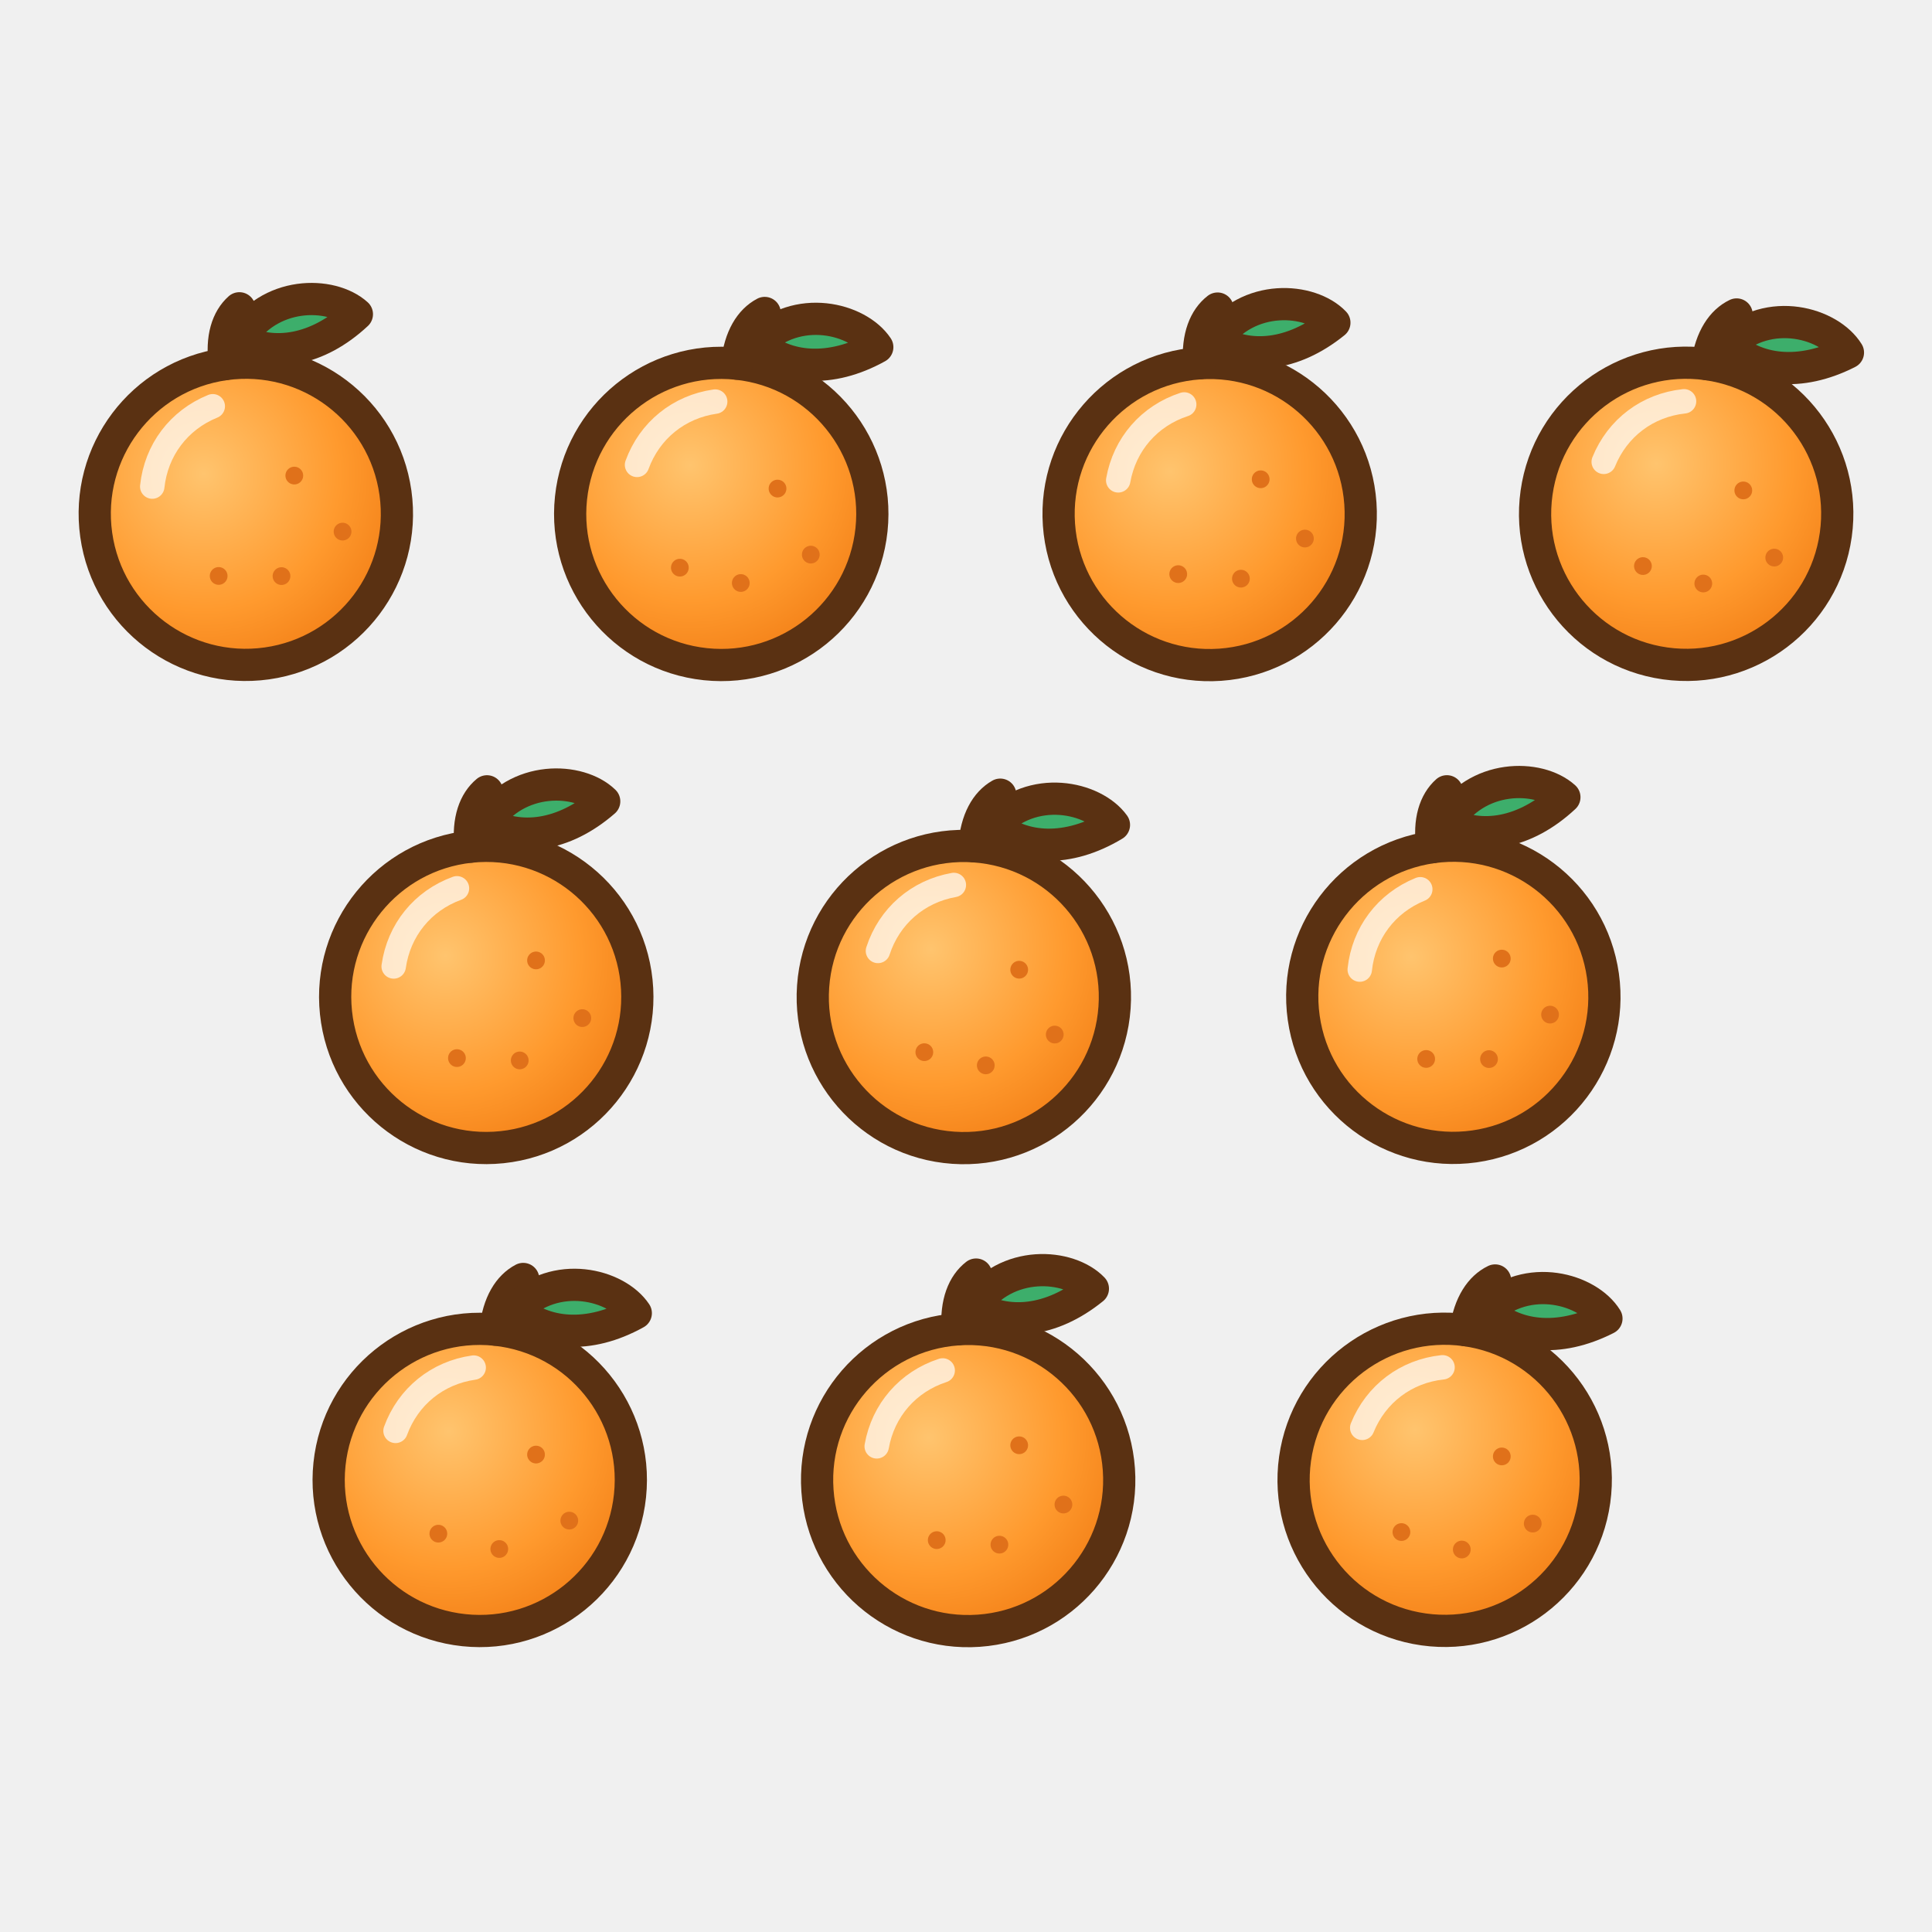
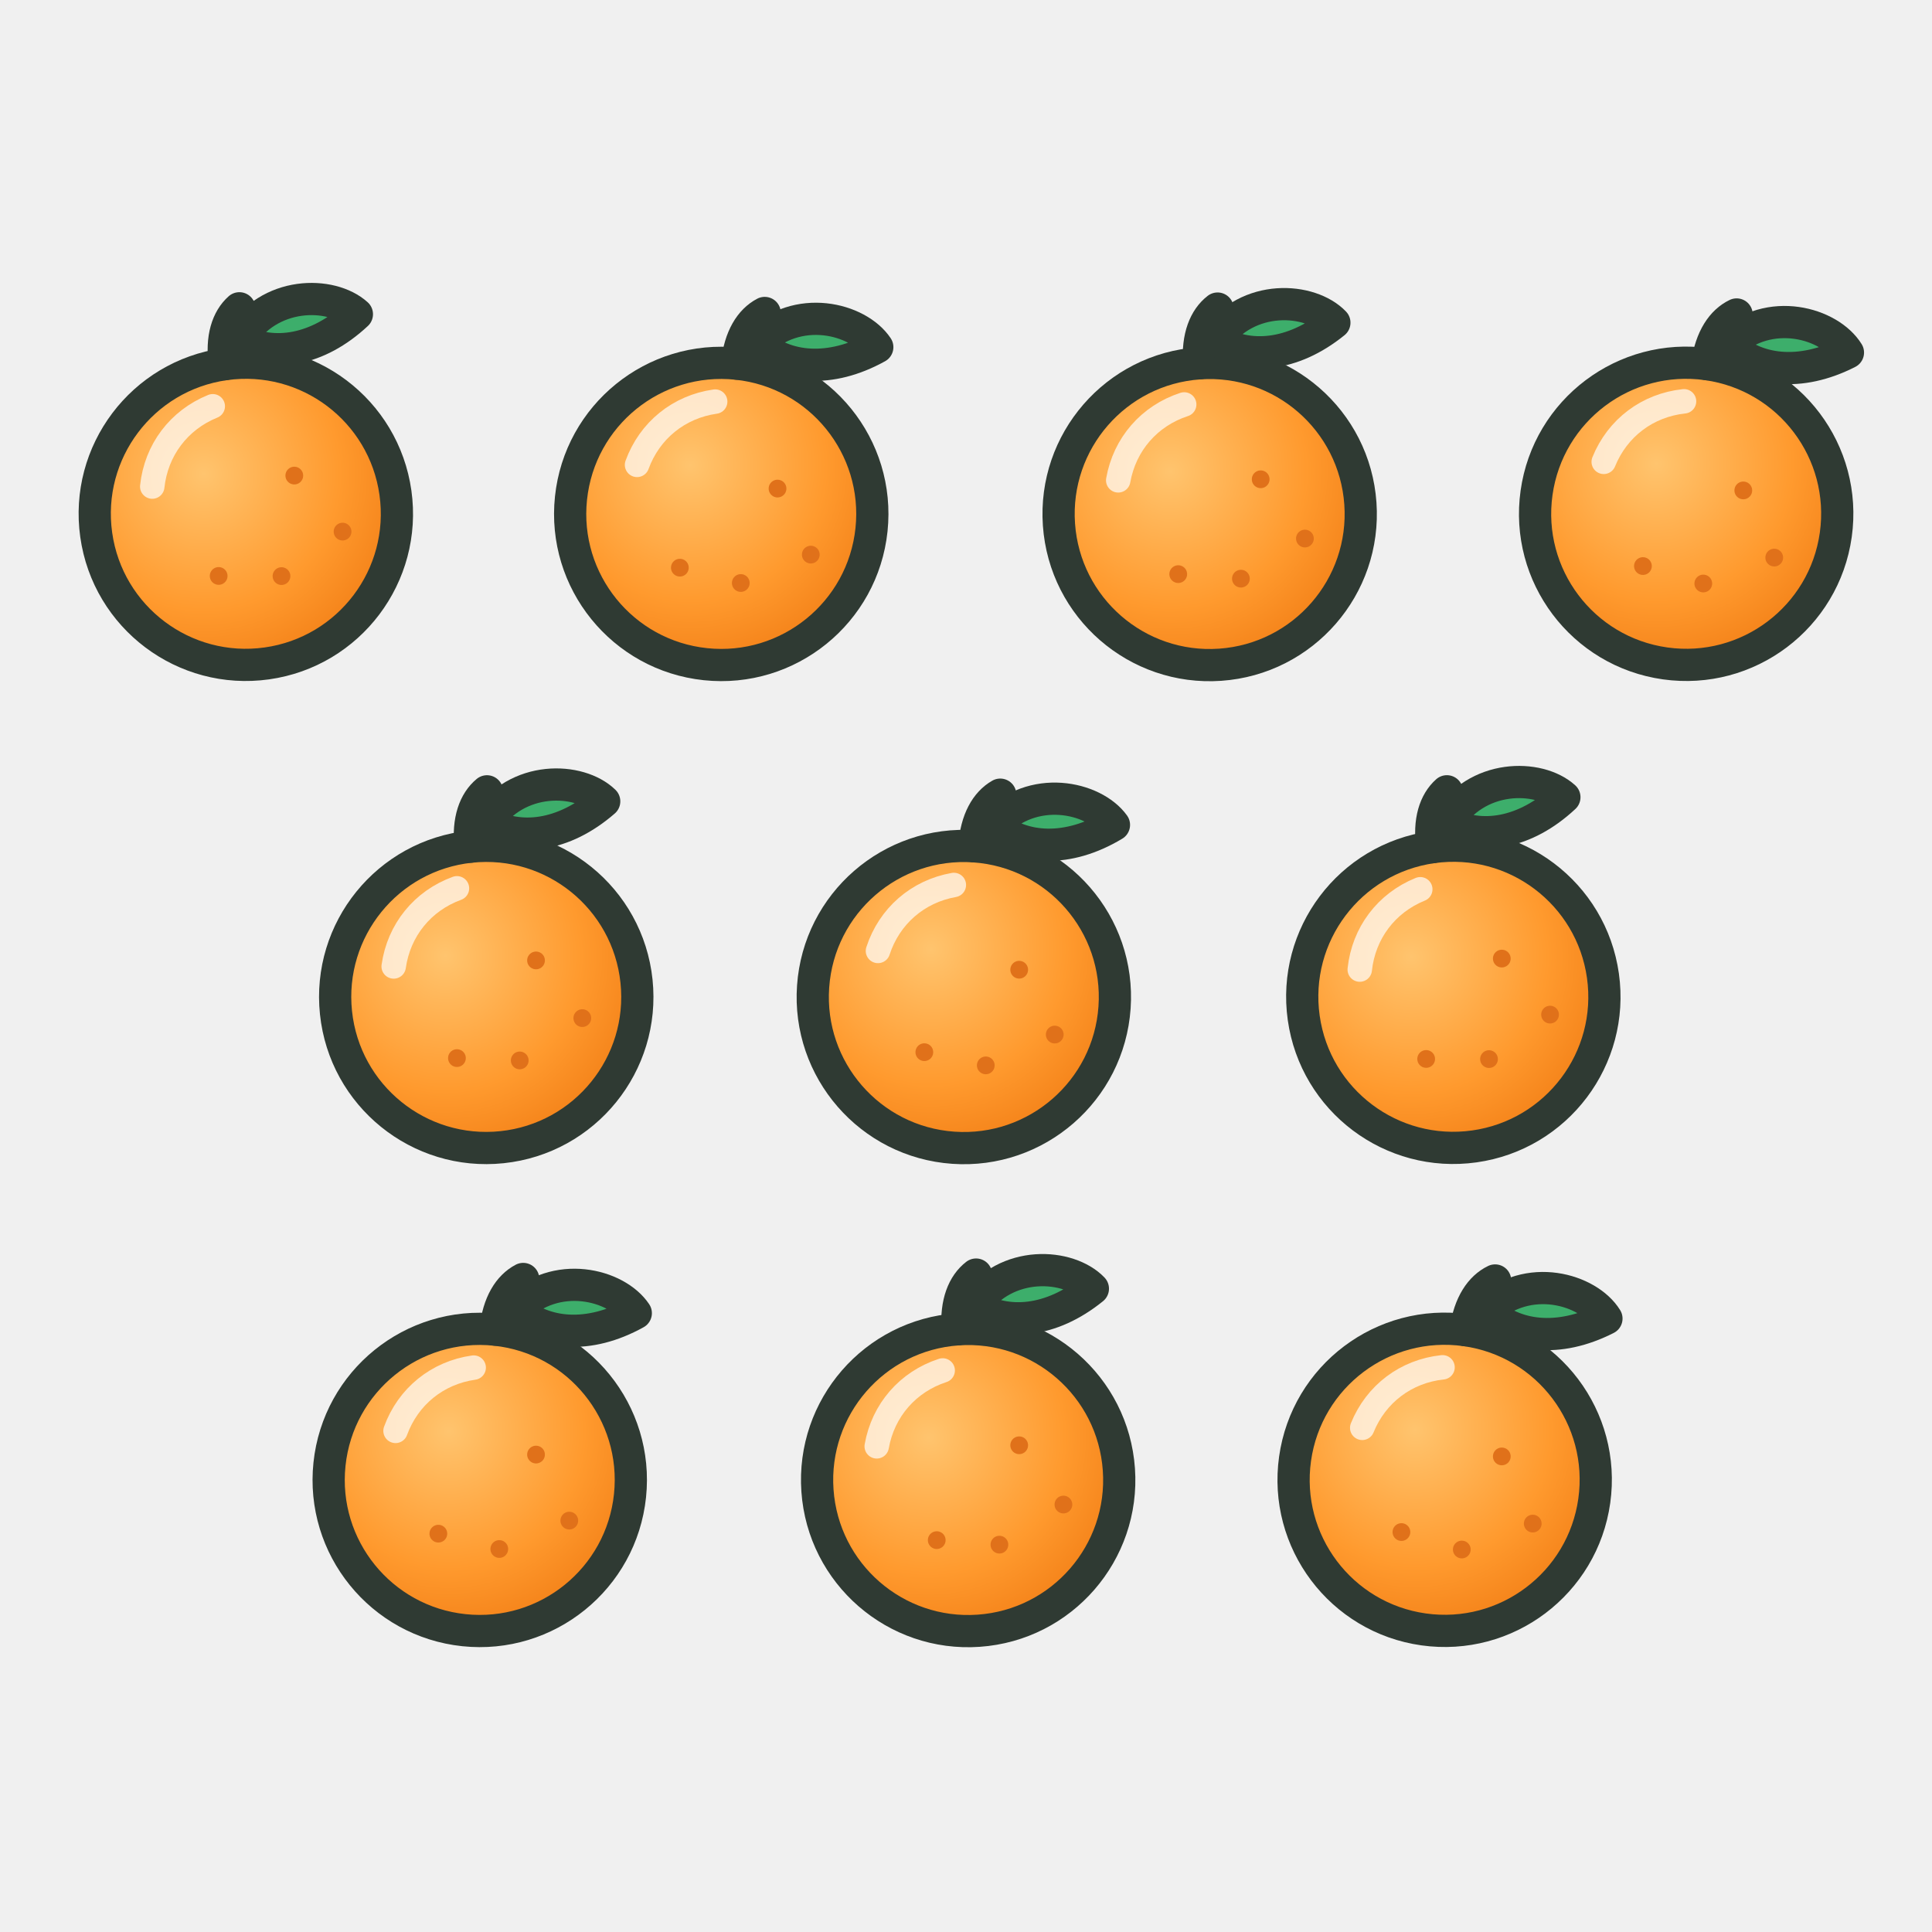
<svg xmlns="http://www.w3.org/2000/svg" viewBox="0 0 240 240" width="240" height="240">
  <defs>
    <radialGradient id="g-orange" cx="0.38" cy="0.35" r="0.75">
      <stop offset="0" stop-color="#FFC46E" />
      <stop offset="0.6" stop-color="#FF9A2E" />
      <stop offset="1" stop-color="#F07A12" />
    </radialGradient>
-     <g id="fr-orange" stroke="#5A3112" stroke-linejoin="round">
+     <g id="fr-orange" stroke="#2F3A33" stroke-linejoin="round">
      <circle cx="50" cy="57" r="34" fill="url(#g-orange)" />
      <path d="M30 48C32 40 38 34 46 32" fill="none" stroke="#fff" stroke-opacity=".7" stroke-width="5.5" stroke-linecap="round" />
      <g fill="#E0711A" stroke="none">
        <circle cx="62" cy="50" r="2" />
        <circle cx="56" cy="72" r="2" />
        <circle cx="71" cy="64" r="2" />
        <circle cx="42" cy="70" r="2" />
      </g>
      <path d="M50 23C50 17 52 13 55 11" fill="none" stroke-linecap="round" />
      <path d="M54 18C62 8 76 10 81 16C71 23 61 23 54 18Z" fill="#3DAE6B" />
    </g>
  </defs>
  <use href="#fr-orange" transform="translate(2.4 32.4) scale(0.552) rotate(-8 50 50)" stroke-width="7.25" />
  <use href="#fr-orange" transform="translate(62.4 32.4) scale(0.552) rotate(6 50 50)" stroke-width="7.25" />
  <use href="#fr-orange" transform="translate(122.4 32.4) scale(0.552) rotate(-4 50 50)" stroke-width="7.25" />
  <use href="#fr-orange" transform="translate(182.4 32.4) scale(0.552) rotate(8 50 50)" stroke-width="7.25" />
  <use href="#fr-orange" transform="translate(32.4 92.4) scale(0.552) rotate(-6 50 50)" stroke-width="7.25" />
  <use href="#fr-orange" transform="translate(92.4 92.4) scale(0.552) rotate(4 50 50)" stroke-width="7.25" />
  <use href="#fr-orange" transform="translate(152.4 92.4) scale(0.552) rotate(-8 50 50)" stroke-width="7.25" />
  <use href="#fr-orange" transform="translate(32.4 152.4) scale(0.552) rotate(6 50 50)" stroke-width="7.25" />
  <use href="#fr-orange" transform="translate(92.4 152.4) scale(0.552) rotate(-4 50 50)" stroke-width="7.25" />
  <use href="#fr-orange" transform="translate(152.4 152.4) scale(0.552) rotate(8 50 50)" stroke-width="7.25" />
</svg>
